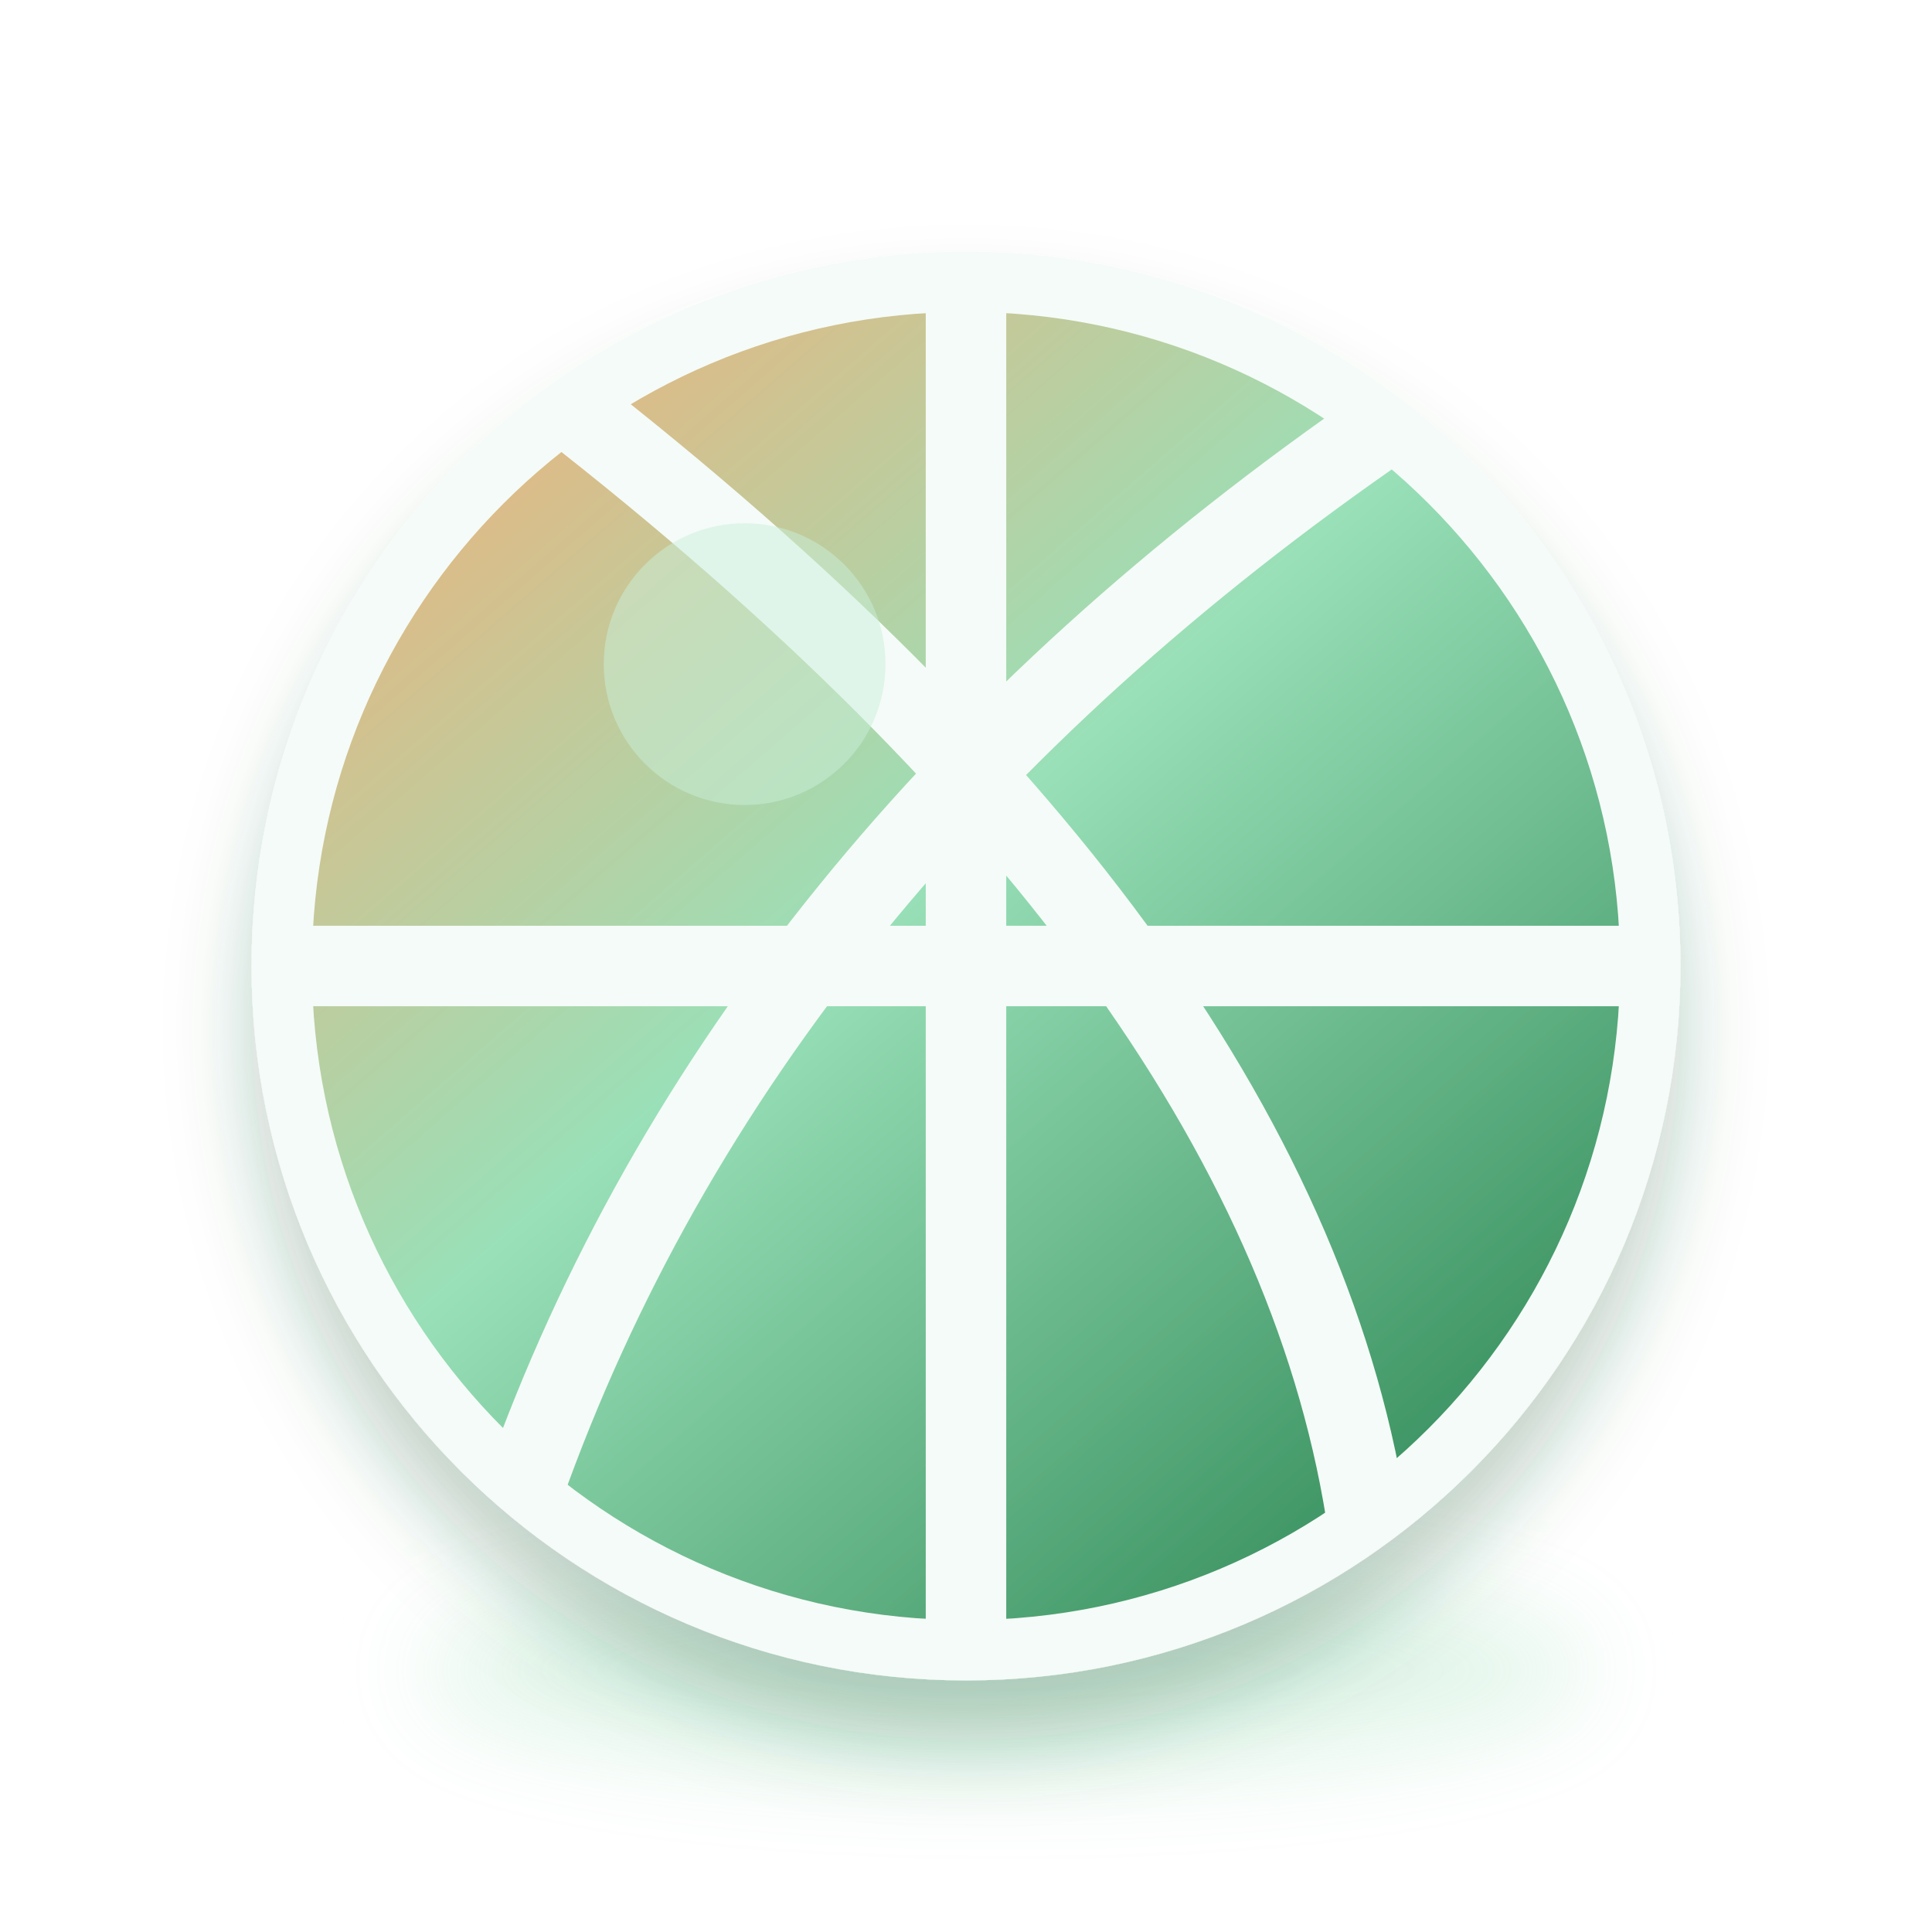
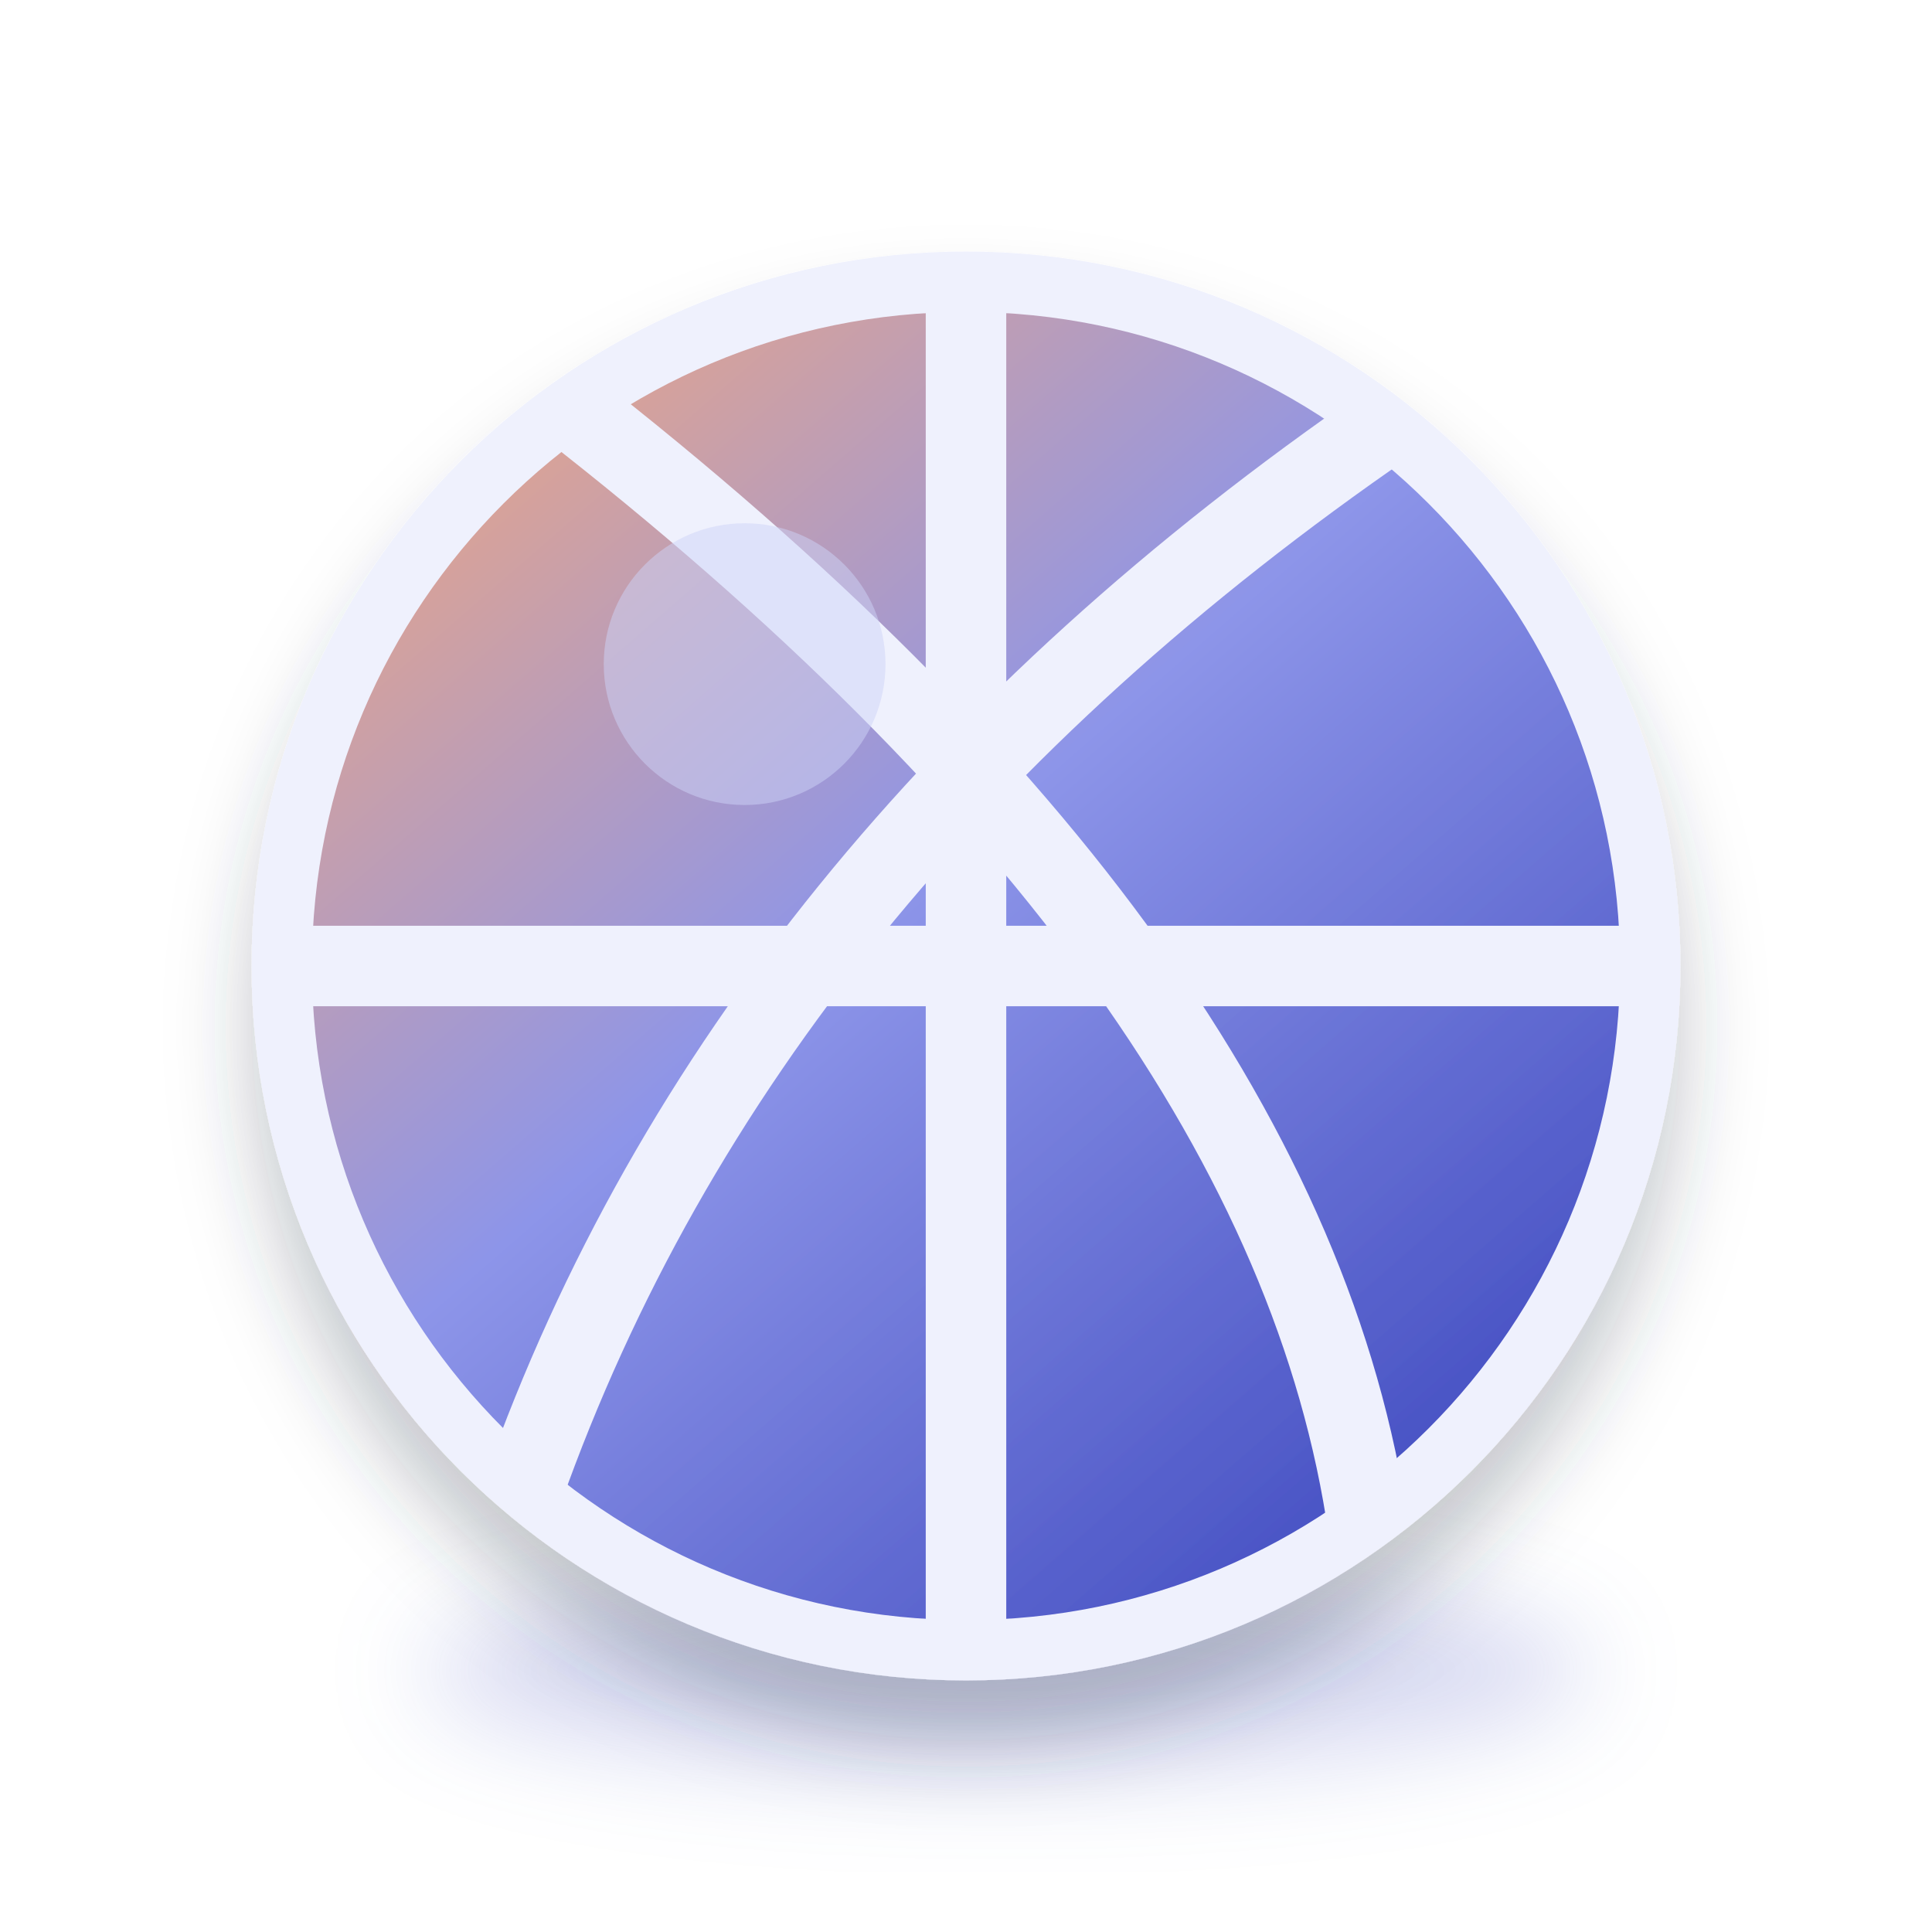
<svg xmlns="http://www.w3.org/2000/svg" viewBox="0 0 96 96">
  <defs>
    <linearGradient id="g" x1="0" y1="0" x2=".87" y2="1">
      <stop stop-color="#FFA96F" />
-       <stop offset=".48" stop-color="#99E0B8" />
-       <stop offset="1" stop-color="#2A8451" />
+       <stop offset=".48" stop-color="#8D95E9" />
+       <stop offset="1" stop-color="#3944BC" />
    </linearGradient>
    <linearGradient id="light" x1="0" y1="0" x2="1" y2="1">
      <stop stop-color="#FFFFFF" />
-       <stop offset="1" stop-color="#E3F5EB" />
+       <stop offset="1" stop-color="#EFF1FD" />
    </linearGradient>
    <linearGradient id="purple" x1="0" y1="0" x2="1" y2="1">
-       <stop stop-color="#CAEFDA" />
-       <stop offset=".5" stop-color="#99E0B8" />
-       <stop offset="1" stop-color="#50C884" />
+       <stop stop-color="#CED3F7" />
+       <stop offset=".5" stop-color="#8D95E9" />
+       <stop offset="1" stop-color="#3944BC" />
    </linearGradient>
    <filter id="s" x="-.5" y="-.5" width="2" height="2">
      <feGaussianBlur stdDeviation="2.5" />
    </filter>
    <filter id="shadow" x="-.5" y="-.5" width="2" height="2">
-       <feDropShadow dx="0" dy="3" stdDeviation="2" flood-color="#1E5F3A" flood-opacity=".28" />
+       <feDropShadow dx="0" dy="3" stdDeviation="2" flood-color="#2C3E4C" flood-opacity=".28" />
    </filter>
  </defs>
-   <ellipse cx="50" cy="83" rx="29" ry="5" fill="#65CD92" opacity=".2" filter="url(#s)" />
+   <ellipse cx="50" cy="83" rx="29" ry="5" fill="#3944BC" opacity=".2" filter="url(#s)" />
  <g filter="url(#shadow)">
-     <circle cx="48" cy="48" r="34" fill="url(#g)" stroke="#F5FBF8" stroke-width="3" />
-     <path d="M48 15v66M15 48h66M28 20q36 28 40 56M69 21Q37 43 26 74" stroke="#F5FBF8" stroke-width="4" fill="none" />
-     <circle cx="37" cy="33" r="7" fill="#CAEFDA" opacity=".5" />
+     <circle cx="48" cy="48" r="34" fill="url(#g)" stroke="#EFF1FD" stroke-width="3" />
+     <path d="M48 15v66M15 48h66M28 20q36 28 40 56M69 21Q37 43 26 74" stroke="#EFF1FD" stroke-width="4" fill="none" />
+     <circle cx="37" cy="33" r="7" fill="#CED3F7" opacity=".5" />
  </g>
</svg>
